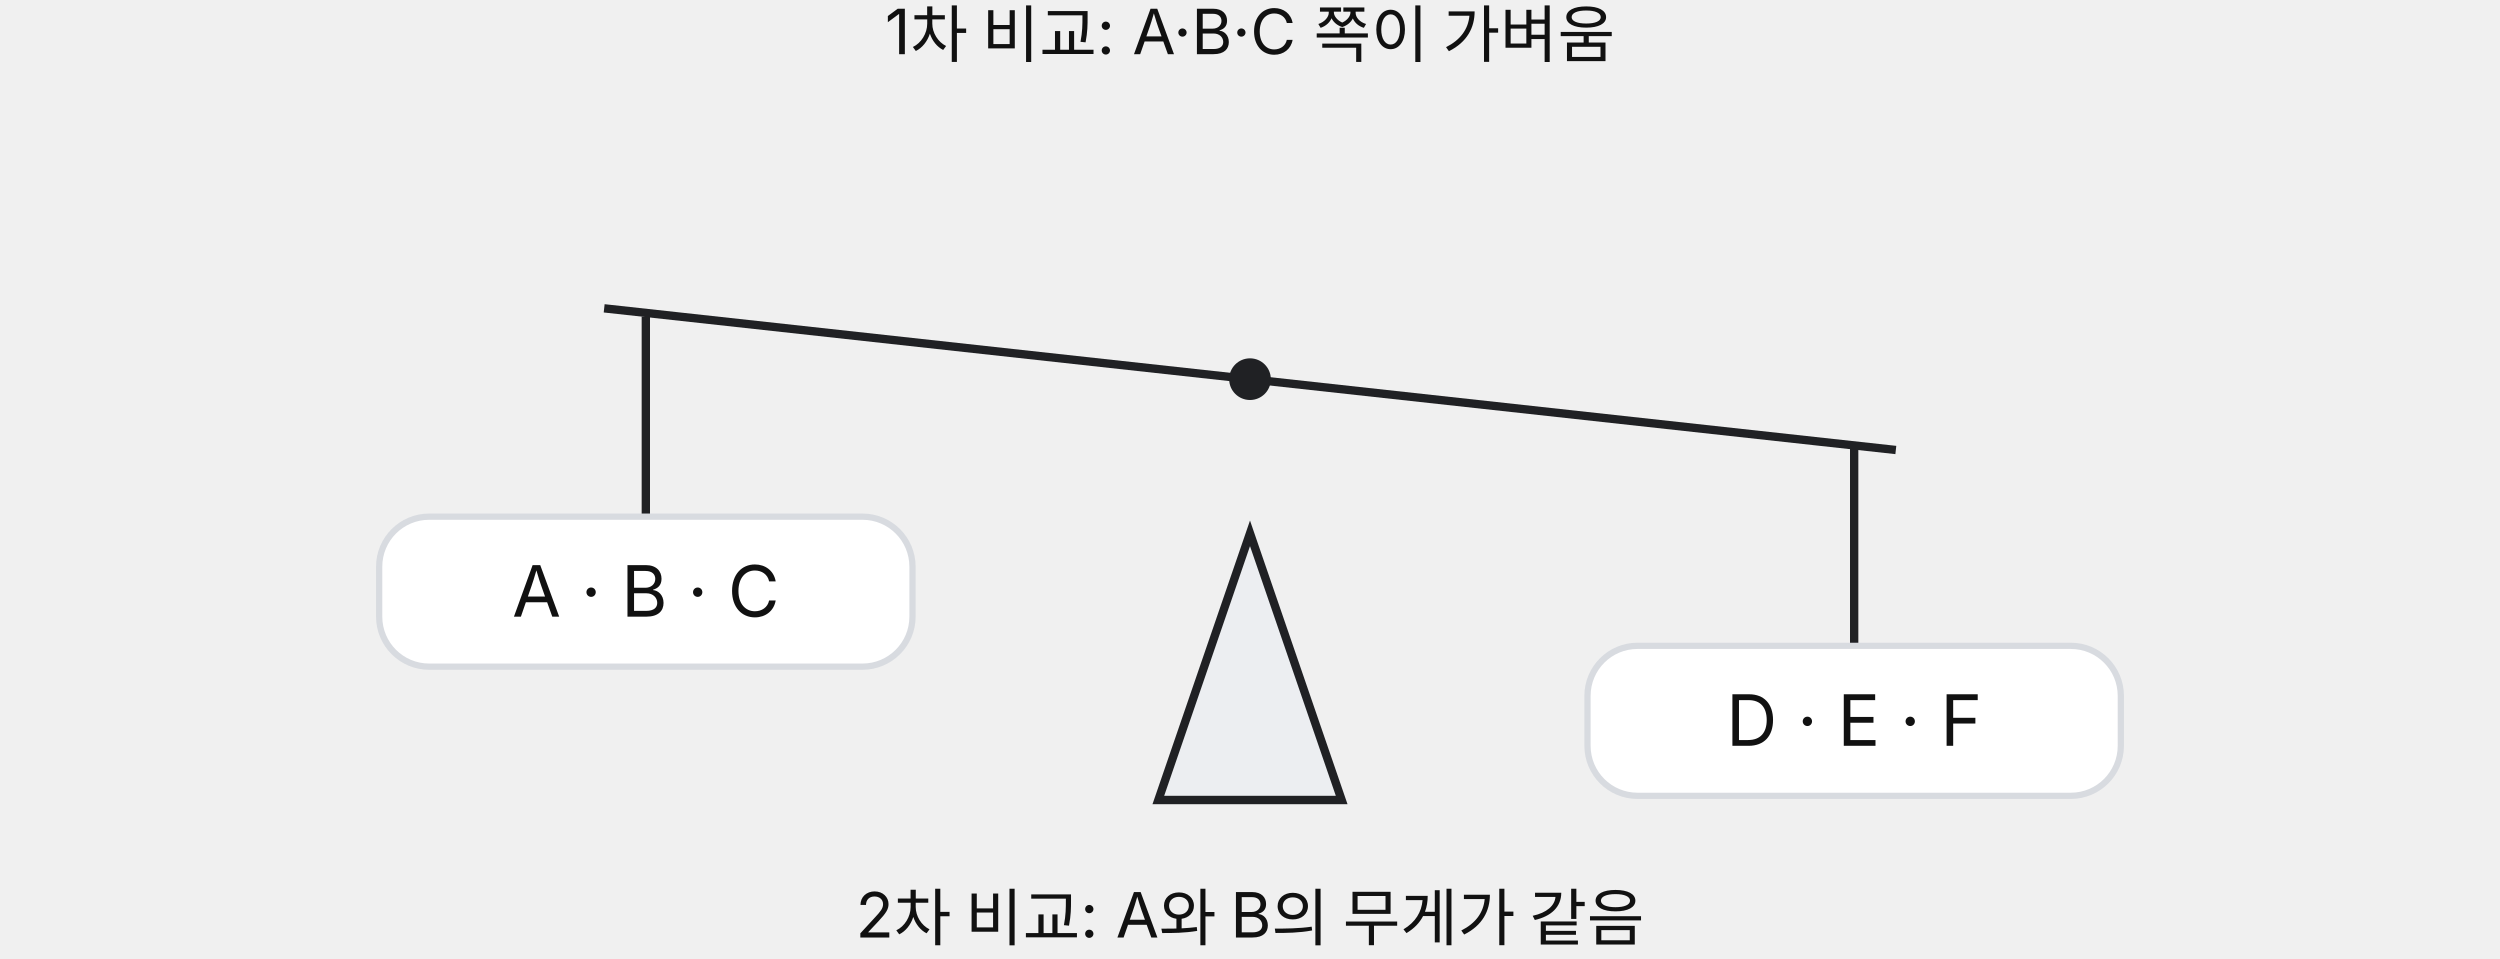
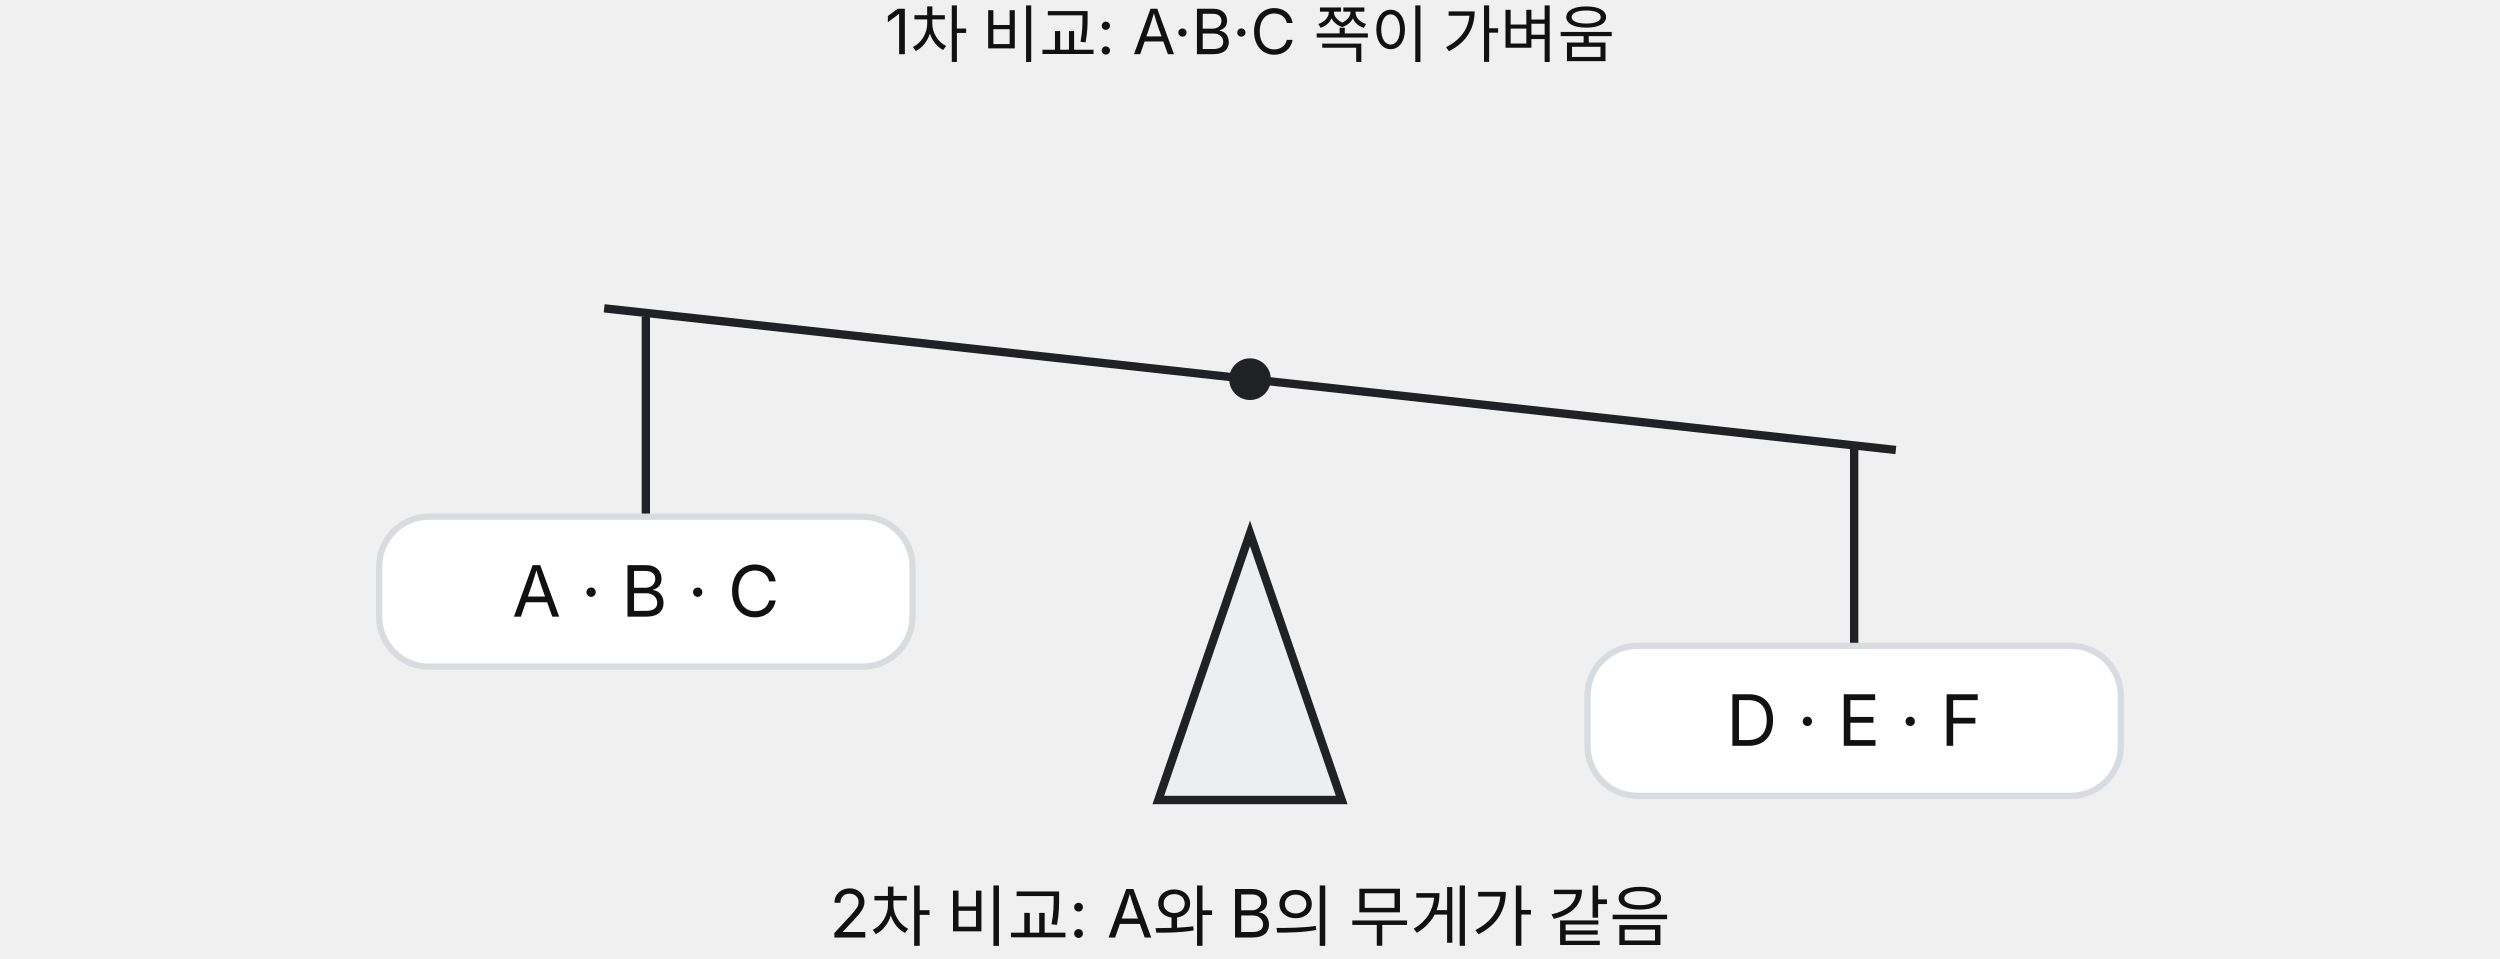
<svg xmlns="http://www.w3.org/2000/svg" viewBox="0 17 600 230" role="img" aria-labelledby="title">
  <defs>
    <marker id="arrow" viewBox="0 0 10 10" refX="9" refY="5" markerWidth="6" markerHeight="6" orient="auto-start-reverse">
      <path d="M0 0L10 5L0 10Z" fill="#202124" />
    </marker>
  </defs>
  <g font-family="Pretendard, -apple-system, BlinkMacSystemFont, 'Segoe UI', sans-serif">
    <text x="300" y="30" font-size="15" fill="#111" text-anchor="middle">1차 비교: A·B·C 쪽이 가벼움</text>
    <path d="M300 145l-22 64h44Z" fill="#eceef1" stroke="#202124" stroke-width="2" />
    <path d="M145 91L455 125" fill="none" stroke="#202124" stroke-width="2" />
    <circle cx="300" cy="108" r="5" fill="#202124" />
    <path d="M155 93L155 141" fill="none" stroke="#202124" stroke-width="2" />
    <path d="M445 124L445 172" fill="none" stroke="#202124" stroke-width="2" />
    <rect x="91" y="141" width="128" height="36" rx="12" fill="#fff" stroke="#d8dbe0" stroke-width="1.5" />
    <rect x="381" y="172" width="128" height="36" rx="12" fill="#fff" stroke="#d8dbe0" stroke-width="1.5" />
    <text x="155" y="165" font-size="17" fill="#111" text-anchor="middle">A · B · C</text>
    <text x="445" y="196" font-size="17" fill="#111" text-anchor="middle">D · E · F</text>
-     <text x="300" y="242" font-size="15" fill="#111" text-anchor="middle">2차 비교: A와 B의 무게가 같음</text>
+     <text x="300" y="242" font-size="16" fill="#111" text-anchor="middle">2차 비교: A와 B의 무게가 같음</text>
  </g>
</svg>
